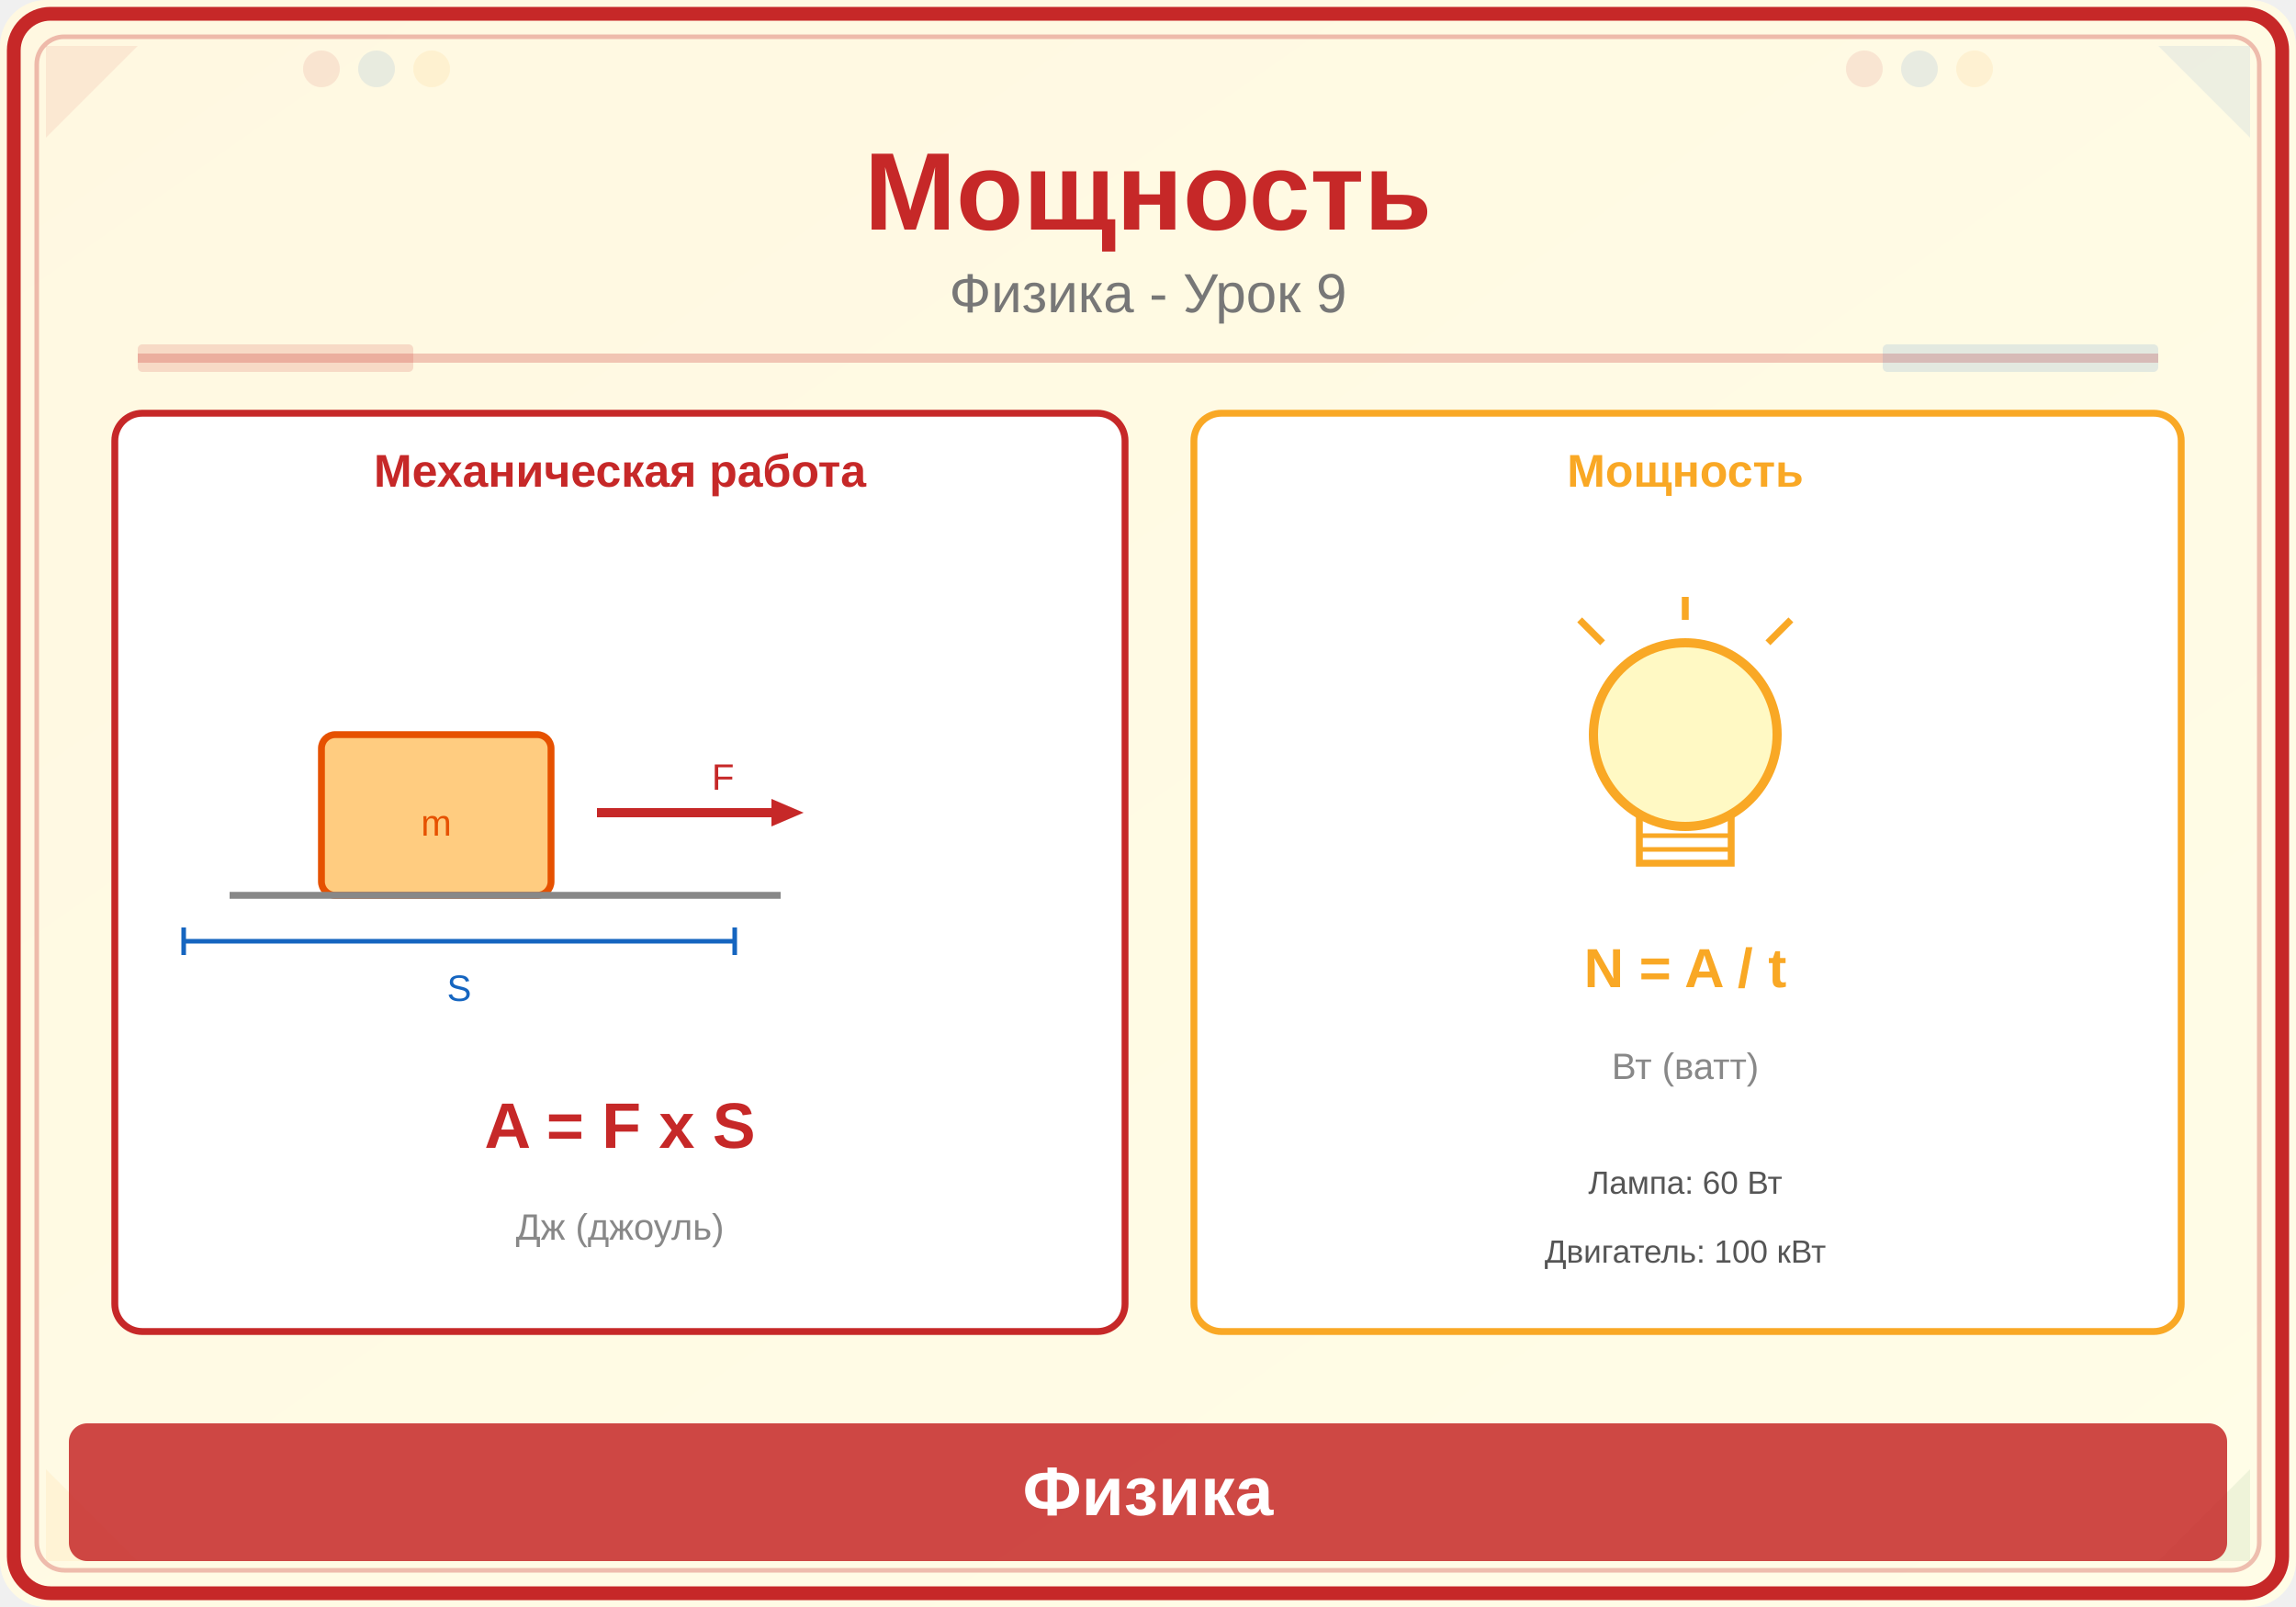
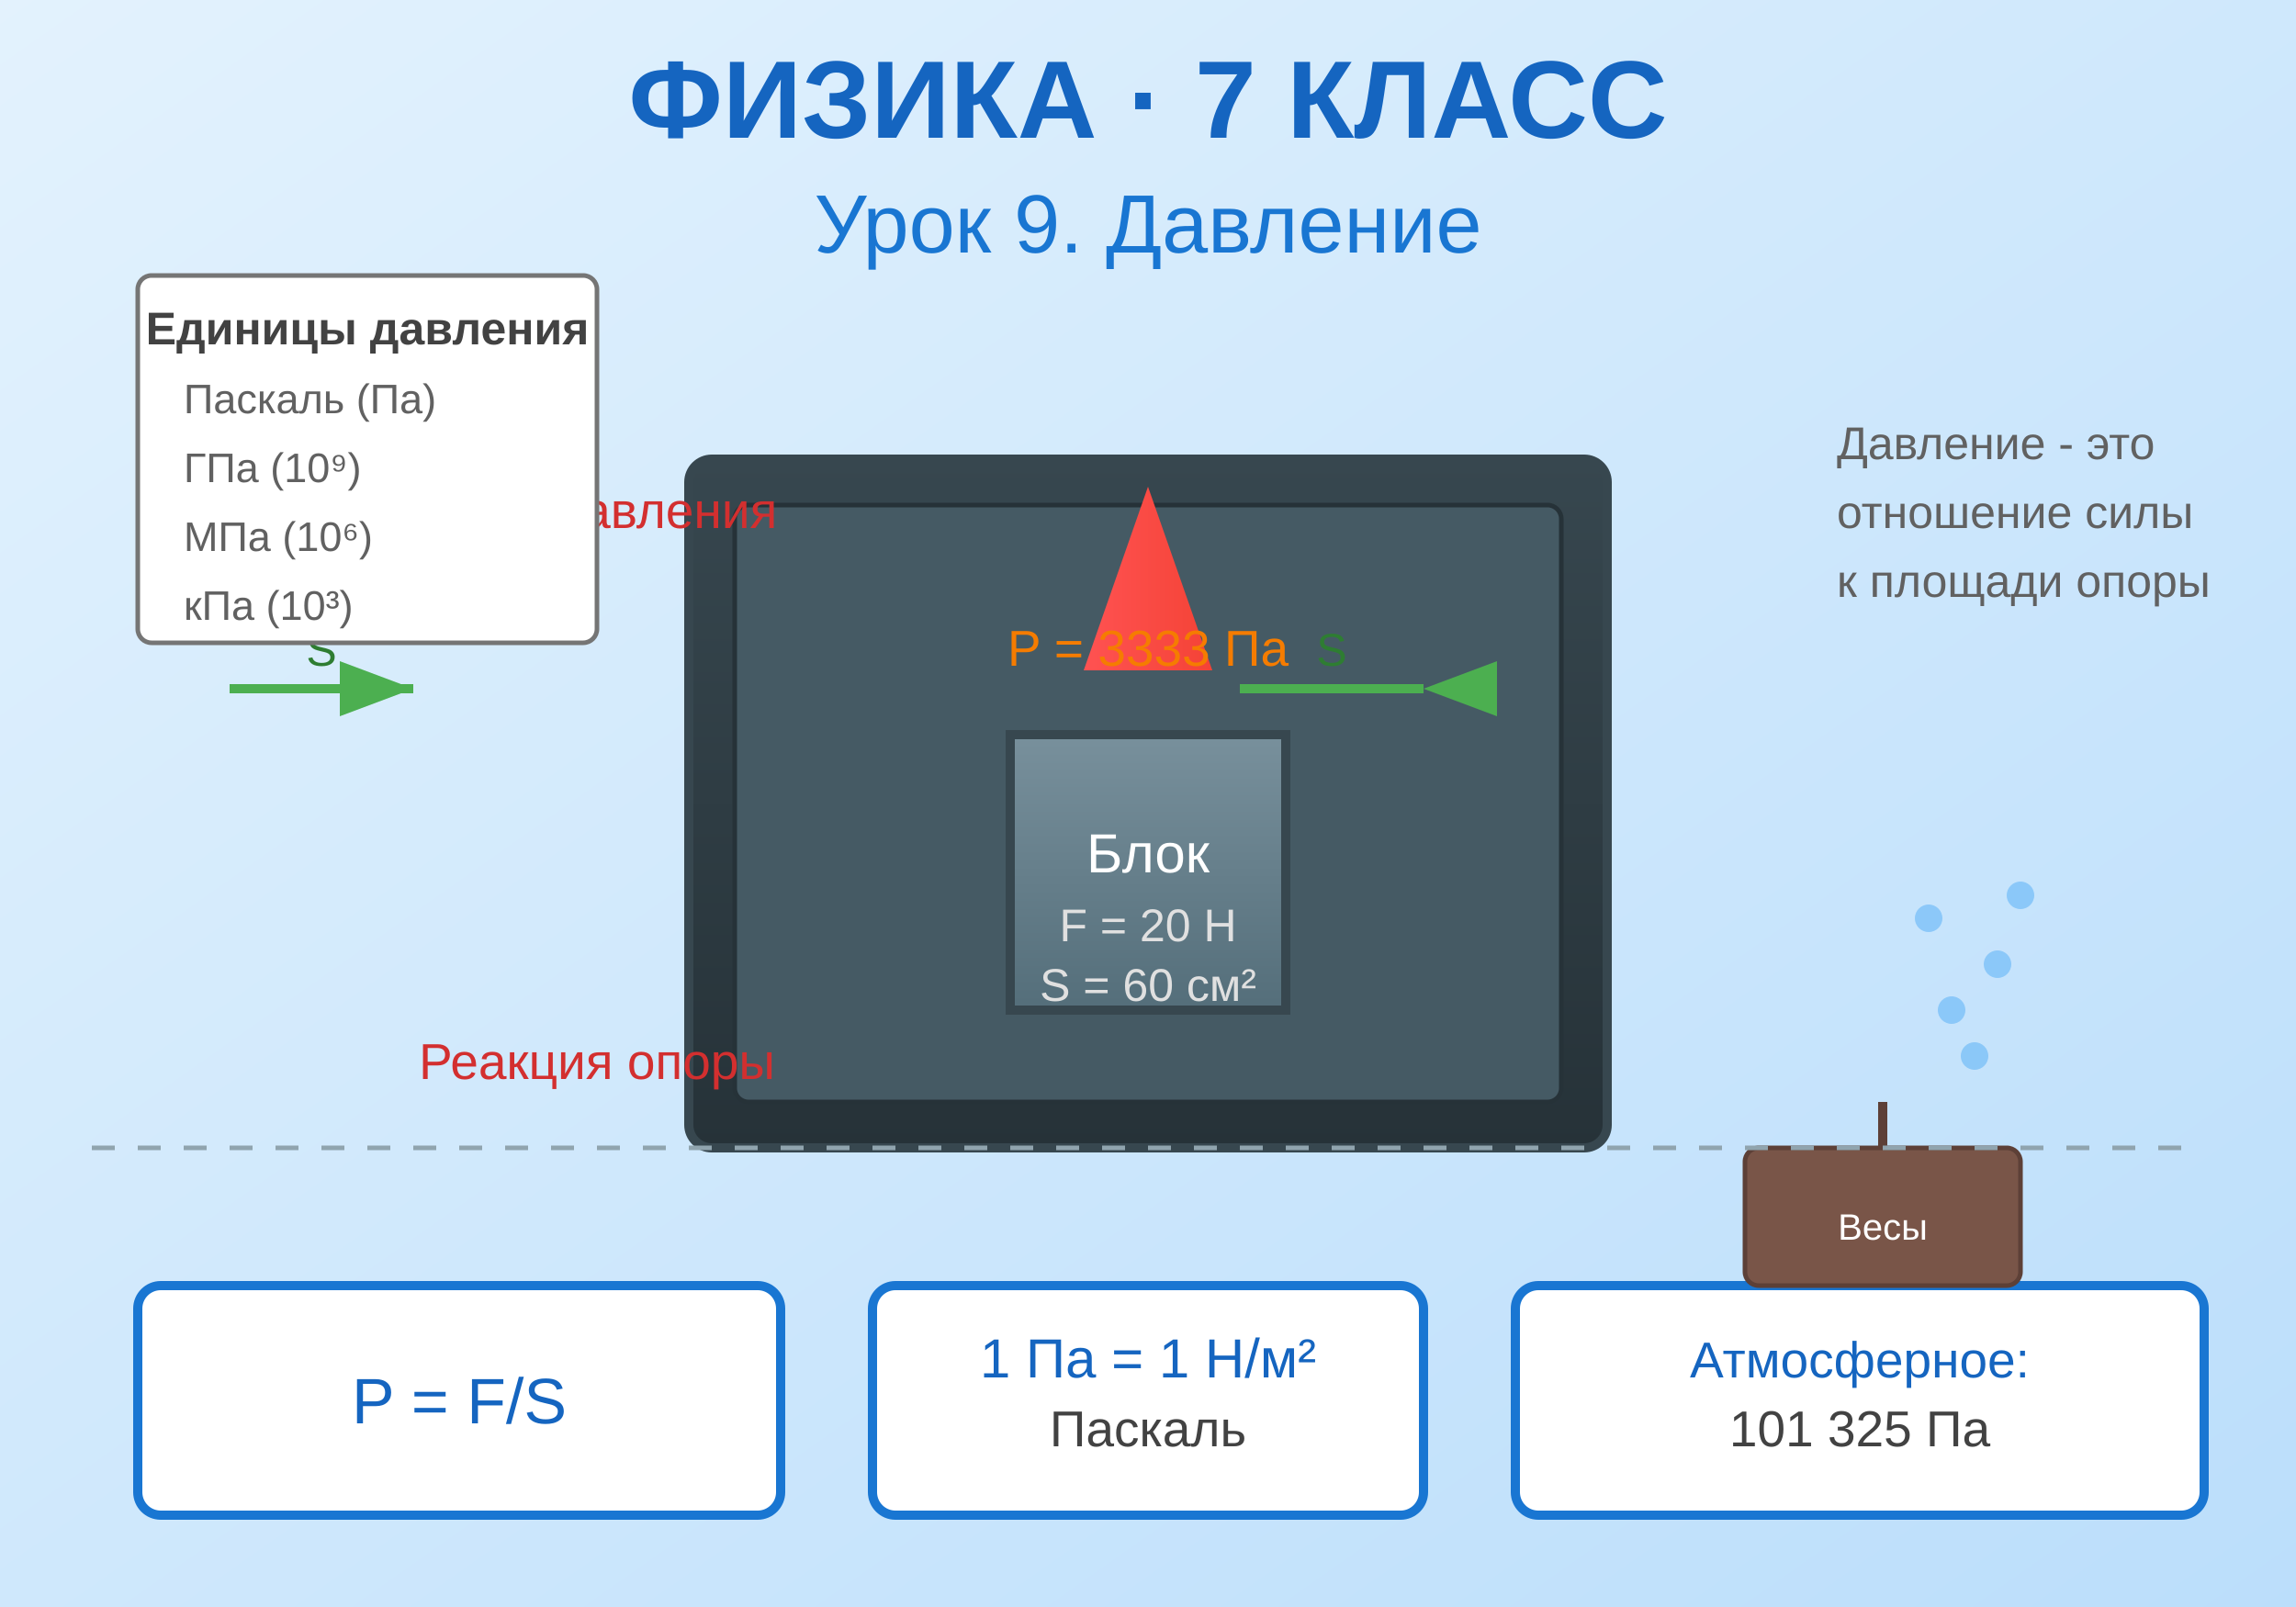
<svg xmlns="http://www.w3.org/2000/svg" viewBox="0 0 500 350">
  <defs>
-     <linearGradient id="bg" x1="0" y1="0" x2="1" y2="1">
-       <stop offset="0%" stop-color="#FFF8E1" />
-       <stop offset="100%" stop-color="#FFFDE7" />
+     <linearGradient id="bgGrad" x1="0%" y1="0%" x2="100%" y2="100%">
+       <stop offset="0%" style="stop-color:#e3f2fd;stop-opacity:1" />
+       <stop offset="100%" style="stop-color:#bbdefb;stop-opacity:1" />
+     </linearGradient>
+     <linearGradient id="bookGrad" x1="0%" y1="0%" x2="0%" y2="100%">
+       <stop offset="0%" style="stop-color:#37474f;stop-opacity:1" />
+       <stop offset="100%" style="stop-color:#263238;stop-opacity:1" />
+     </linearGradient>
+     <linearGradient id="blockGrad" x1="0%" y1="0%" x2="0%" y2="100%">
+       <stop offset="0%" style="stop-color:#78909c;stop-opacity:1" />
+       <stop offset="100%" style="stop-color:#546e7a;stop-opacity:1" />
+     </linearGradient>
+     <linearGradient id="arrowGrad" x1="0%" y1="0%" x2="0%" y2="100%">
+       <stop offset="0%" style="stop-color:#ff5252;stop-opacity:1" />
+       <stop offset="100%" style="stop-color:#f44336;stop-opacity:1" />
    </linearGradient>
  </defs>
-   <rect width="500" height="350" fill="url(#bg)" rx="10" />
-   <rect x="3" y="3" width="494" height="344" rx="8" fill="none" stroke="#C62828" stroke-width="3" />
-   <rect x="8" y="8" width="484" height="334" rx="6" fill="none" stroke="#C62828" stroke-width="1" opacity="0.3" />
-   <polygon points="10,10 30,10 10,30" fill="#C62828" opacity="0.08" />
-   <polygon points="490,10 470,10 490,30" fill="#1565C0" opacity="0.08" />
-   <polygon points="10,340 30,340 10,320" fill="#F9A825" opacity="0.08" />
-   <polygon points="490,340 470,340 490,320" fill="#2E7D32" opacity="0.08" />
-   <circle cx="70" cy="15" r="4" fill="#C62828" opacity="0.1" />
-   <circle cx="82" cy="15" r="4" fill="#1565C0" opacity="0.1" />
-   <circle cx="94" cy="15" r="4" fill="#F9A825" opacity="0.1" />
-   <circle cx="406" cy="15" r="4" fill="#C62828" opacity="0.1" />
-   <circle cx="418" cy="15" r="4" fill="#1565C0" opacity="0.1" />
-   <circle cx="430" cy="15" r="4" fill="#F9A825" opacity="0.1" />
-   <text x="250" y="50" font-family="Arial,sans-serif" font-size="24" font-weight="bold" fill="#C62828" text-anchor="middle">Мощность</text>
-   <text x="250" y="68" font-family="Arial,sans-serif" font-size="12" fill="#777" text-anchor="middle">Физика - Урок 9</text>
-   <line x1="30" y1="78" x2="470" y2="78" stroke="#C62828" stroke-width="2" opacity="0.25" />
-   <rect x="30" y="75" width="60" height="6" fill="#C62828" opacity="0.15" rx="1" />
-   <rect x="410" y="75" width="60" height="6" fill="#1565C0" opacity="0.12" rx="1" />
-   <rect x="25" y="90" width="220" height="200" rx="6" fill="white" stroke="#C62828" stroke-width="1.5" />
-   <text x="135" y="106" font-family="Arial,sans-serif" font-size="10" fill="#C62828" font-weight="bold" text-anchor="middle">Механическая работа</text>
-   <rect x="70" y="160" width="50" height="35" rx="3" fill="#FFCC80" stroke="#E65100" stroke-width="1.5" />
-   <text x="95" y="182" font-family="Arial,sans-serif" font-size="8" fill="#E65100" text-anchor="middle">m</text>
-   <line x1="50" y1="195" x2="170" y2="195" stroke="#888" stroke-width="1.5" />
-   <line x1="130" y1="177" x2="170" y2="177" stroke="#C62828" stroke-width="2" />
-   <polygon points="168,174 175,177 168,180" fill="#C62828" />
-   <text x="155" y="172" font-family="Arial,sans-serif" font-size="8" fill="#C62828">F</text>
-   <line x1="40" y1="205" x2="160" y2="205" stroke="#1565C0" stroke-width="1" />
-   <line x1="40" y1="202" x2="40" y2="208" stroke="#1565C0" stroke-width="1" />
-   <line x1="160" y1="202" x2="160" y2="208" stroke="#1565C0" stroke-width="1" />
-   <text x="100" y="218" font-family="Arial,sans-serif" font-size="8" fill="#1565C0" text-anchor="middle">S</text>
-   <text x="135" y="250" font-family="Arial,sans-serif" font-size="14" fill="#C62828" text-anchor="middle" font-weight="bold">A = F x S</text>
-   <text x="135" y="270" font-family="Arial,sans-serif" font-size="8" fill="#888" text-anchor="middle">Дж (джоуль)</text>
-   <rect x="260" y="90" width="215" height="200" rx="6" fill="white" stroke="#F9A825" stroke-width="1.5" />
-   <text x="367" y="106" font-family="Arial,sans-serif" font-size="10" fill="#F9A825" font-weight="bold" text-anchor="middle">Мощность</text>
-   <circle cx="367" cy="160" r="20" fill="#FFF9C4" stroke="#F9A825" stroke-width="2" />
-   <path d="M357,178 L357,188 L377,188 L377,178" fill="none" stroke="#F9A825" stroke-width="1.5" />
-   <line x1="357" y1="185" x2="377" y2="185" stroke="#F9A825" stroke-width="1" />
-   <line x1="357" y1="182" x2="377" y2="182" stroke="#F9A825" stroke-width="1" />
-   <line x1="367" y1="135" x2="367" y2="130" stroke="#F9A825" stroke-width="1.5" />
-   <line x1="385" y1="140" x2="390" y2="135" stroke="#F9A825" stroke-width="1.5" />
-   <line x1="349" y1="140" x2="344" y2="135" stroke="#F9A825" stroke-width="1.5" />
-   <text x="367" y="215" font-family="Arial,sans-serif" font-size="12" fill="#F9A825" text-anchor="middle" font-weight="bold">N = A / t</text>
-   <text x="367" y="235" font-family="Arial,sans-serif" font-size="8" fill="#888" text-anchor="middle">Вт (ватт)</text>
-   <text x="367" y="260" font-family="Arial,sans-serif" font-size="7" fill="#555" text-anchor="middle">Лампа: 60 Вт</text>
-   <text x="367" y="275" font-family="Arial,sans-serif" font-size="7" fill="#555" text-anchor="middle">Двигатель: 100 кВт</text>
-   <rect x="15" y="310" width="470" height="30" rx="4" fill="#C62828" opacity="0.85" />
-   <text x="250" y="330" font-family="Arial,sans-serif" font-size="15" text-anchor="middle" fill="white" font-weight="bold">Физика</text>
+   <rect width="500" height="350" fill="url(#bgGrad)" />
+   <text x="250" y="30" text-anchor="middle" font-family="Arial, sans-serif" font-size="24" font-weight="bold" fill="#1565c0">ФИЗИКА · 7 КЛАСС</text>
+   <text x="250" y="55" text-anchor="middle" font-family="Arial, sans-serif" font-size="18" font-weight="normal" fill="#1976d2">Урок 9. Давление</text>
+   <g transform="translate(150, 100)">
+     <rect x="0" y="0" width="200" height="150" rx="5" fill="url(#bookGrad)" stroke="#37474f" stroke-width="2" />
+     <rect x="10" y="10" width="180" height="130" rx="3" fill="#455a64" stroke="#263238" stroke-width="1" />
+     <rect x="70" y="60" width="60" height="60" fill="url(#blockGrad)" stroke="#37474f" stroke-width="2" />
+     <g transform="translate(100, 30)">
+       <line x1="0" y1="0" x2="0" y2="-20" stroke="url(#arrowGrad)" stroke-width="4" marker-end="url(#arrowhead)" />
+     </g>
+     <g transform="translate(100, 200)">
+       <line x1="0" y1="0" x2="0" y2="20" stroke="url(#arrowGrad)" stroke-width="4" marker-end="url(#arrowhead)" />
+     </g>
+     <text x="100" y="90" text-anchor="middle" font-family="Arial, sans-serif" font-size="12" fill="#ffffff">Блок</text>
+     <text x="100" y="105" text-anchor="middle" font-family="Arial, sans-serif" font-size="10" fill="#e0e0e0">F = 20 Н</text>
+     <text x="100" y="118" text-anchor="middle" font-family="Arial, sans-serif" font-size="10" fill="#e0e0e0">S = 60 см²</text>
+   </g>
+   <defs>
+     <marker id="arrowhead" markerWidth="10" markerHeight="7" refX="9" refY="3.5" orient="auto">
+       <polygon points="0 0, 10 3.5, 0 7" fill="url(#arrowGrad)" />
+     </marker>
+   </defs>
+   <g transform="translate(30, 280)">
+     <rect x="0" y="0" width="140" height="50" rx="5" fill="#fff" stroke="#1976d2" stroke-width="2" />
+     <text x="70" y="30" text-anchor="middle" font-family="Arial, sans-serif" font-size="14" fill="#1565c0">P = F/S</text>
+   </g>
+   <g transform="translate(190, 280)">
+     <rect x="0" y="0" width="120" height="50" rx="5" fill="#fff" stroke="#1976d2" stroke-width="2" />
+     <text x="60" y="20" text-anchor="middle" font-family="Arial, sans-serif" font-size="12" fill="#1565c0">1 Па = 1 Н/м²</text>
+     <text x="60" y="35" text-anchor="middle" font-family="Arial, sans-serif" font-size="11" fill="#424242">Паскаль</text>
+   </g>
+   <g transform="translate(330, 280)">
+     <rect x="0" y="0" width="150" height="50" rx="5" fill="#fff" stroke="#1976d2" stroke-width="2" />
+     <text x="75" y="20" text-anchor="middle" font-family="Arial, sans-serif" font-size="11" fill="#1565c0">Атмосферное:</text>
+     <text x="75" y="35" text-anchor="middle" font-family="Arial, sans-serif" font-size="11" fill="#424242">101 325 Па</text>
+   </g>
+   <text x="130" y="115" text-anchor="middle" font-family="Arial, sans-serif" font-size="11" fill="#d32f2f">Сила давления</text>
+   <text x="130" y="235" text-anchor="middle" font-family="Arial, sans-serif" font-size="11" fill="#d32f2f">Реакция опоры</text>
+   <g transform="translate(50, 150)">
+     <line x1="0" y1="0" x2="40" y2="0" stroke="#4caf50" stroke-width="2" marker-end="url(#greenarrow)" />
+     <text x="20" y="-5" text-anchor="middle" font-family="Arial, sans-serif" font-size="10" fill="#2e7d32">S</text>
+   </g>
+   <g transform="translate(310, 150)">
+     <line x1="0" y1="0" x2="-40" y2="0" stroke="#4caf50" stroke-width="2" marker-start="url(#greenarrow)" />
+     <text x="-20" y="-5" text-anchor="middle" font-family="Arial, sans-serif" font-size="10" fill="#2e7d32">S</text>
+   </g>
+   <defs>
+     <marker id="greenarrow" markerWidth="8" markerHeight="6" refX="8" refY="3" orient="auto">
+       <polygon points="0 0, 8 3, 0 6" fill="#4caf50" />
+     </marker>
+   </defs>
+   <g transform="translate(30, 60)">
+     <rect x="0" y="0" width="100" height="80" rx="3" fill="#fff" stroke="#757575" stroke-width="1" />
+     <text x="50" y="15" text-anchor="middle" font-family="Arial, sans-serif" font-size="10" font-weight="bold" fill="#424242">Единицы давления</text>
+     <text x="10" y="30" font-family="Arial, sans-serif" font-size="9" fill="#616161">Паскаль (Па)</text>
+     <text x="10" y="45" font-family="Arial, sans-serif" font-size="9" fill="#616161">ГПа (10⁹)</text>
+     <text x="10" y="60" font-family="Arial, sans-serif" font-size="9" fill="#616161">МПа (10⁶)</text>
+     <text x="10" y="75" font-family="Arial, sans-serif" font-size="9" fill="#616161">кПа (10³)</text>
+   </g>
+   <text x="400" y="100" font-family="Arial, sans-serif" font-size="10" fill="#616161">Давление - это</text>
+   <text x="400" y="115" font-family="Arial, sans-serif" font-size="10" fill="#616161">отношение силы</text>
+   <text x="400" y="130" font-family="Arial, sans-serif" font-size="10" fill="#616161">к площади опоры</text>
+   <circle cx="420" cy="200" r="3" fill="#64b5f6" opacity="0.6" />
+   <circle cx="435" cy="210" r="3" fill="#64b5f6" opacity="0.6" />
+   <circle cx="425" cy="220" r="3" fill="#64b5f6" opacity="0.6" />
+   <circle cx="440" cy="195" r="3" fill="#64b5f6" opacity="0.6" />
+   <circle cx="430" cy="230" r="3" fill="#64b5f6" opacity="0.6" />
+   <g transform="translate(380, 250)">
+     <rect x="0" y="0" width="60" height="30" rx="3" fill="#795548" stroke="#5d4037" stroke-width="1" />
+     <line x1="30" y1="0" x2="30" y2="-10" stroke="#5d4037" stroke-width="2" />
+     <text x="30" y="20" text-anchor="middle" font-family="Arial, sans-serif" font-size="8" fill="#fff">Весы</text>
+   </g>
+   <text x="250" y="145" text-anchor="middle" font-family="Arial, sans-serif" font-size="11" fill="#f57c00">P = 3333 Па</text>
+   <line x1="20" y1="250" x2="480" y2="250" stroke="#90a4ae" stroke-width="1" stroke-dasharray="5,5" />
</svg>
